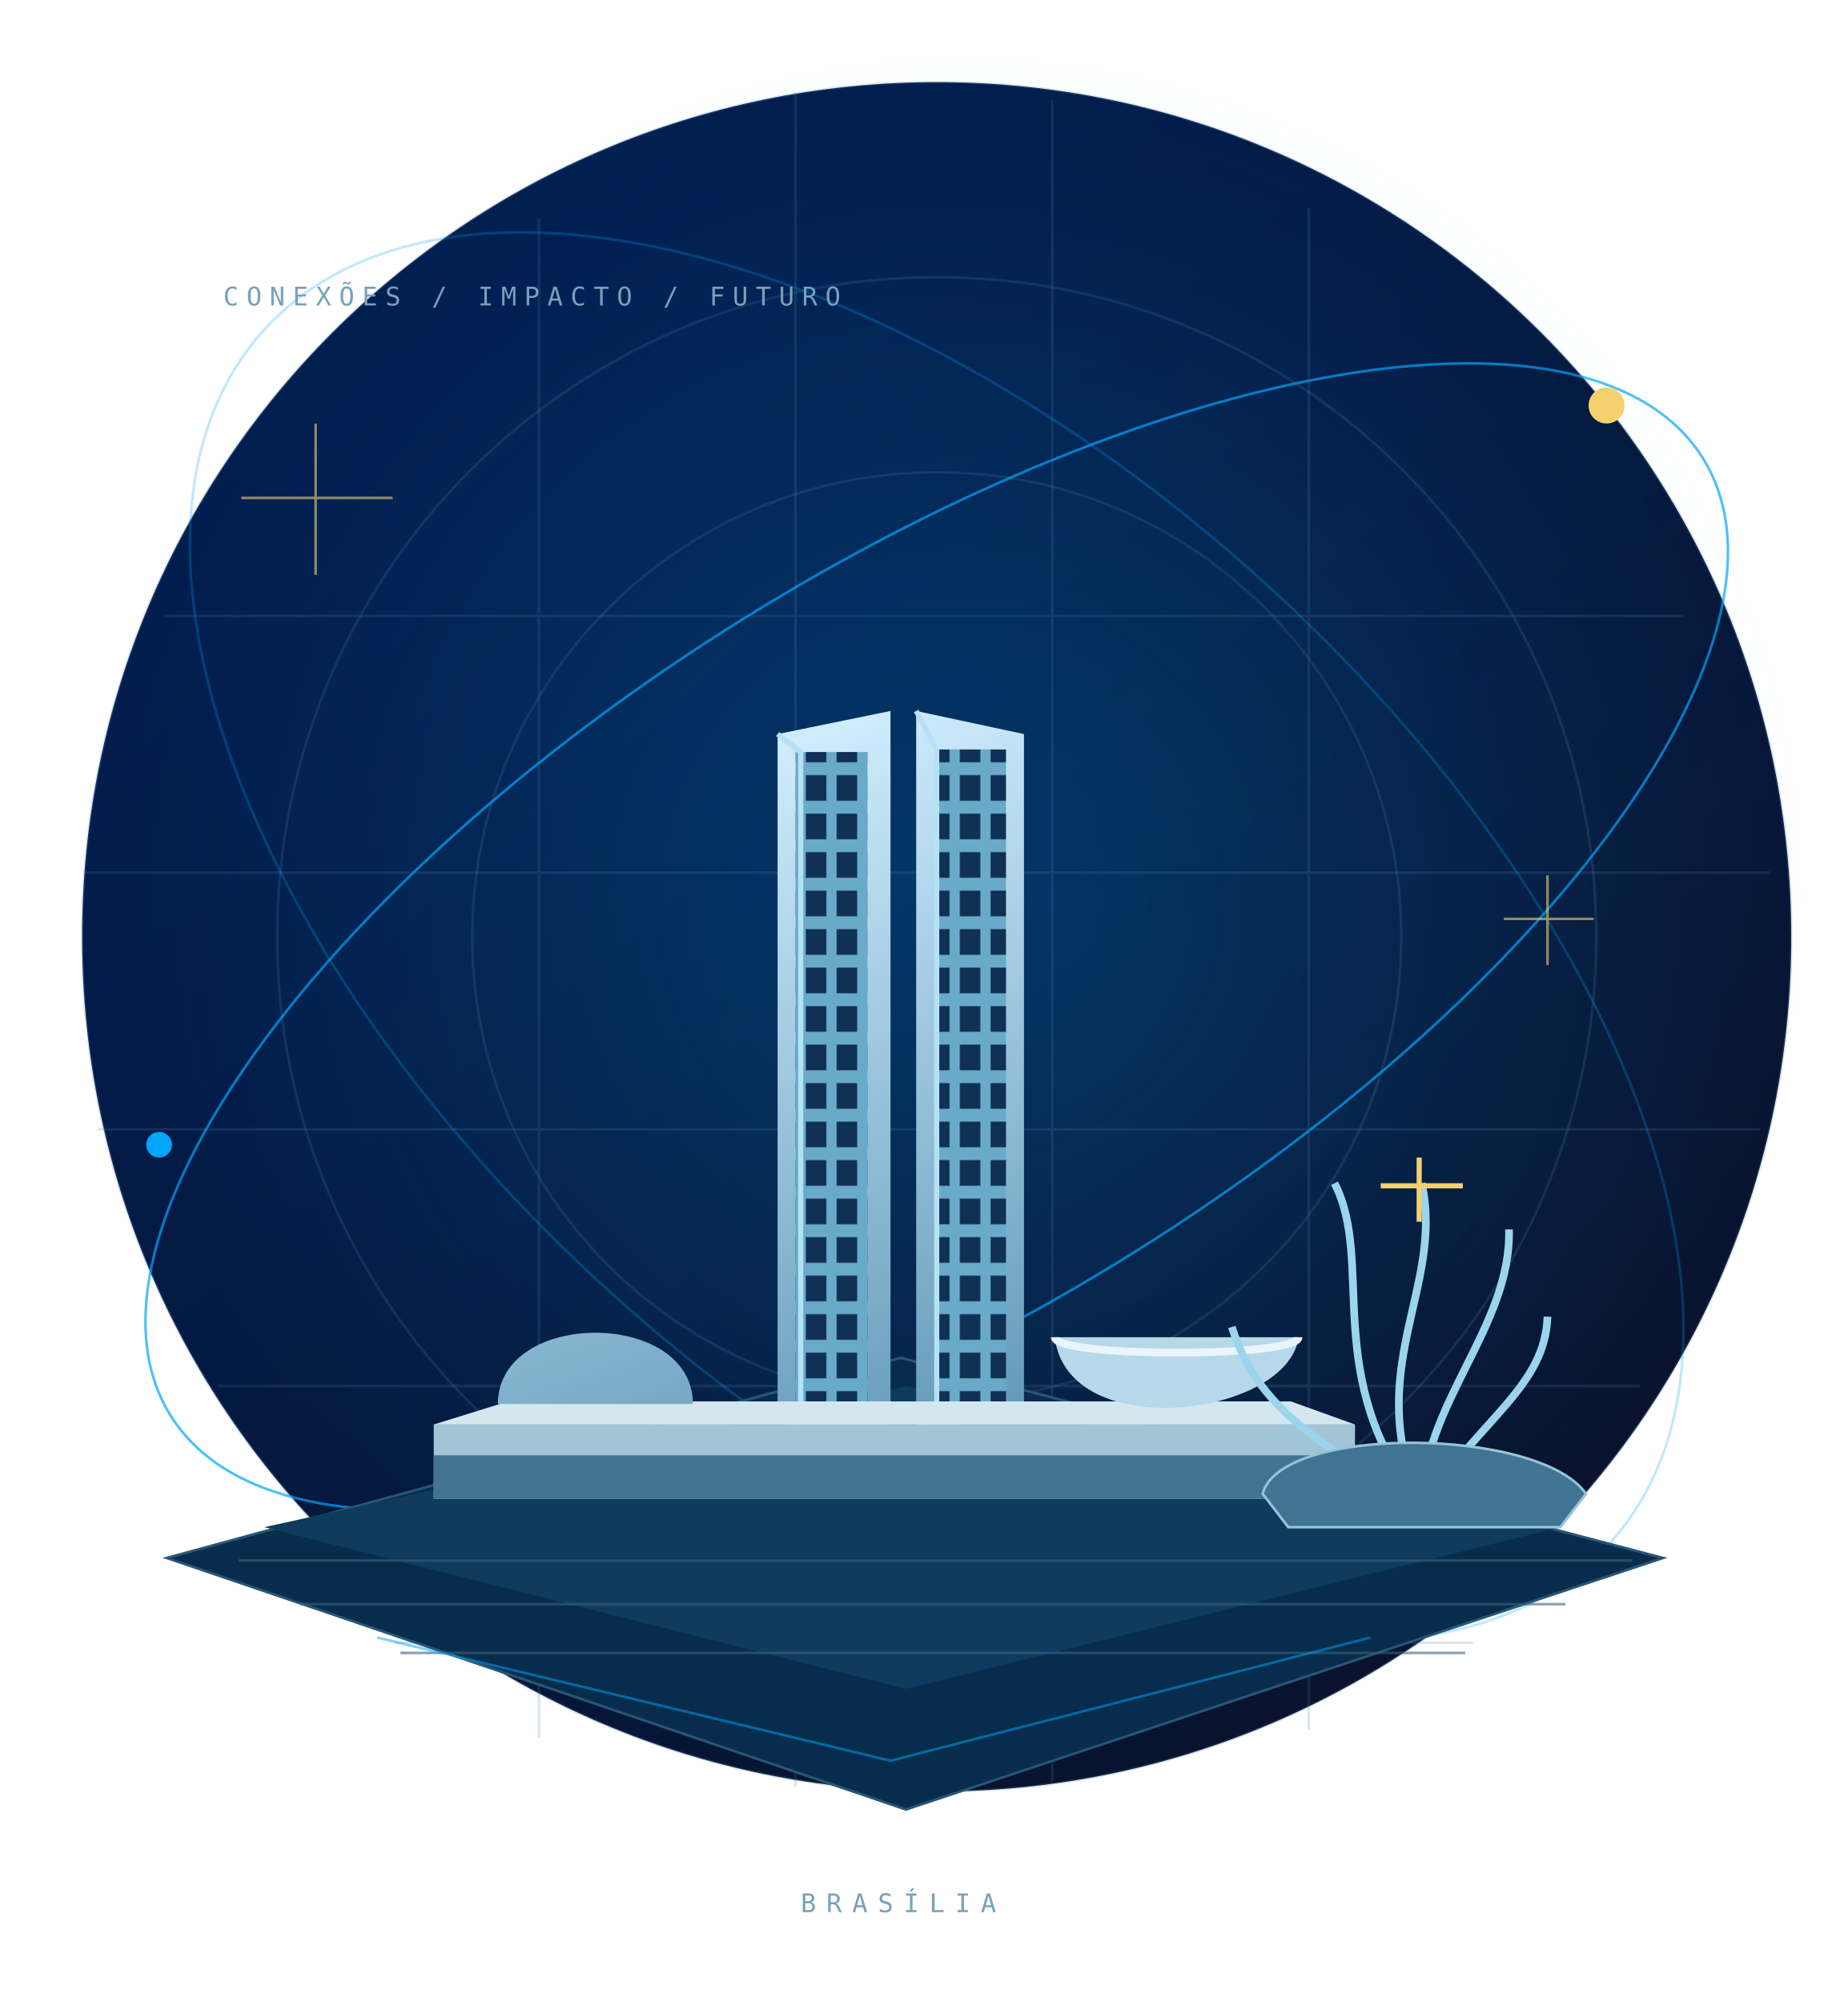
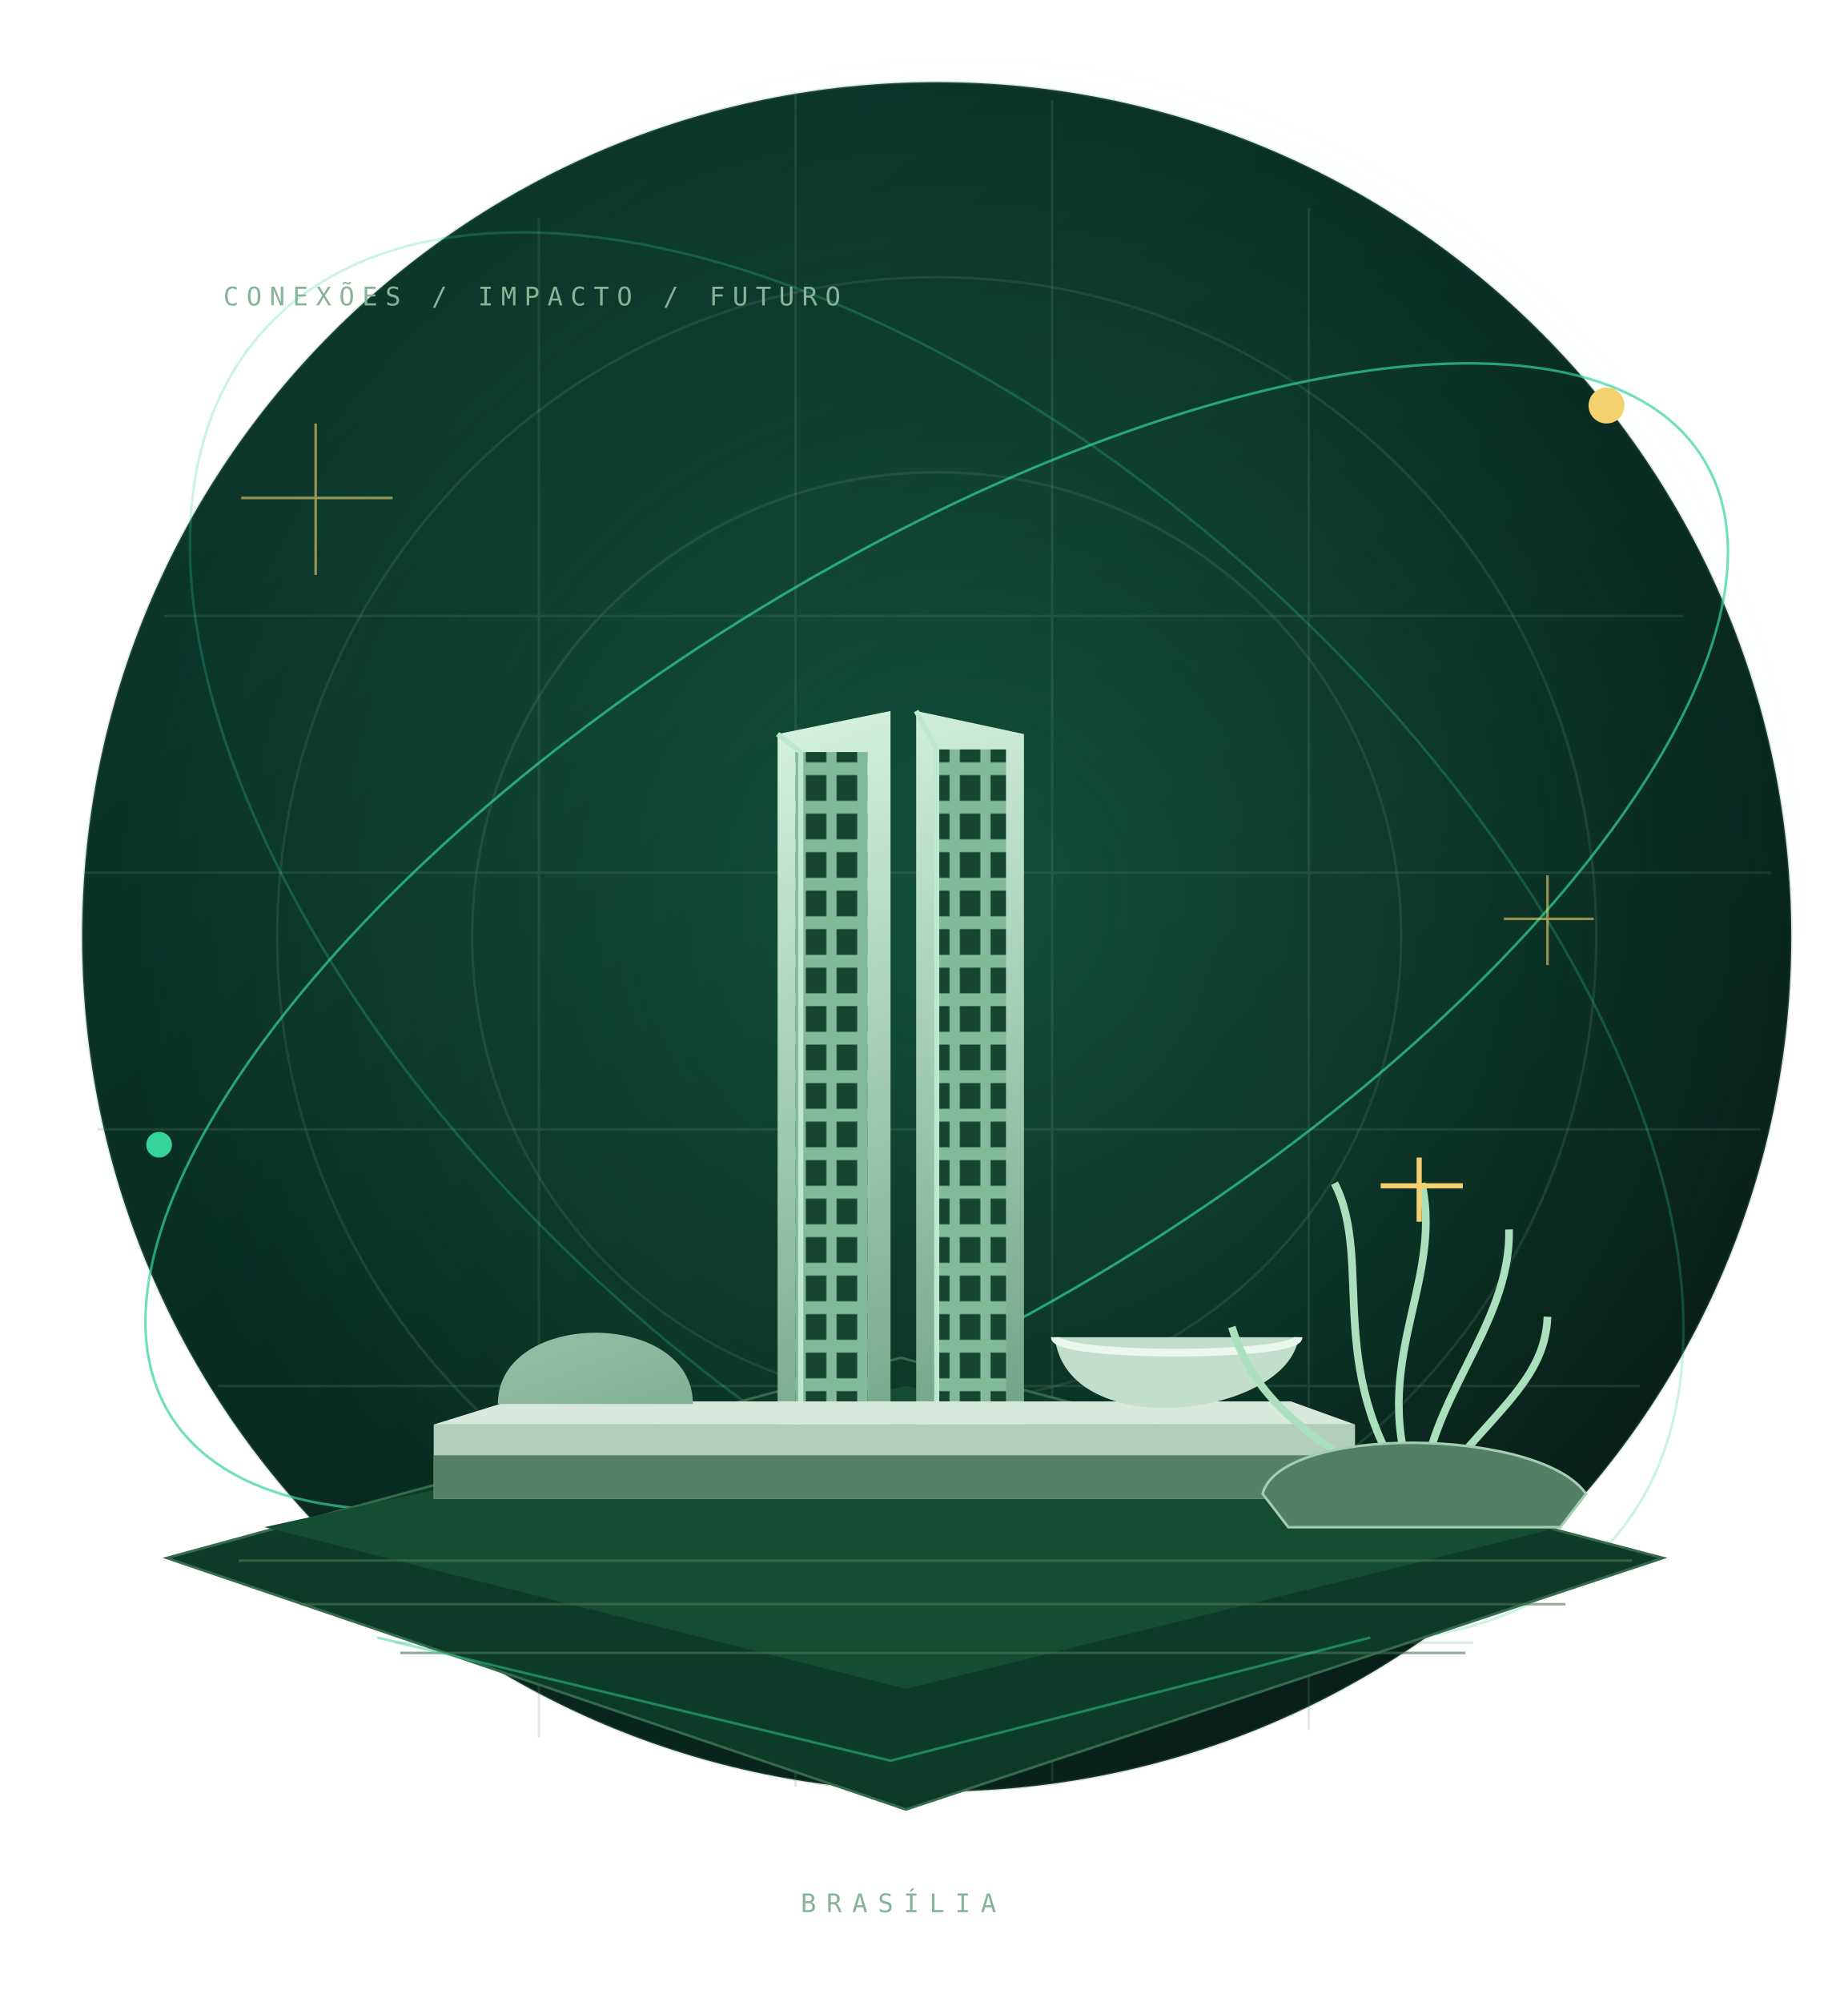
<svg xmlns="http://www.w3.org/2000/svg" width="720" height="780" viewBox="0 0 720 780" fill="none">
  <defs>
    <linearGradient id="sky" x1="70" y1="90" x2="590" y2="730" gradientUnits="userSpaceOnUse">
-       <stop stop-color="#001f54" />
-       <stop offset="1" stop-color="#0a1128" />
+       <stop stop-color="#0b392b" />
+       <stop offset="1" stop-color="#071c16" />
    </linearGradient>
    <linearGradient id="facade" x1="300" y1="280" x2="430" y2="630" gradientUnits="userSpaceOnUse">
-       <stop stop-color="#d3efff" />
-       <stop offset="1" stop-color="#4281a5" />
+       <stop stop-color="#d6f3df" />
+       <stop offset="1" stop-color="#528e6c" />
    </linearGradient>
    <radialGradient id="glow">
-       <stop stop-color="#00a6fb" stop-opacity=".22" />
-       <stop offset="1" stop-color="#00a6fb" stop-opacity="0" />
+       <stop stop-color="#34d399" stop-opacity=".22" />
+       <stop offset="1" stop-color="#34d399" stop-opacity="0" />
    </radialGradient>
    <pattern id="windows" width="12" height="15" patternUnits="userSpaceOnUse">
-       <path d="M0 0h12v15H0z" fill="#69aac8" />
-       <path d="M2 2h8v10H2z" fill="#103154" />
+       <path d="M0 0h12v15H0z" fill="#80ba98" />
+       <path d="M2 2h8v10H2z" fill="#164632" />
    </pattern>
  </defs>
  <circle cx="365" cy="365" r="333" fill="url(#sky)" />
  <circle cx="375" cy="350" r="330" fill="url(#glow)" />
-   <g stroke="#5486aa" stroke-opacity=".2">
+   <g stroke="#659575" stroke-opacity=".2">
    <path d="M64 240h592M33 340h657M38 440h648M85 540h554M154 640h420M210 85v592M310 36v660M410 39v655M510 81v593" />
    <circle cx="365" cy="365" r="333" />
    <circle cx="365" cy="365" r="257" />
    <circle cx="365" cy="365" r="181" />
  </g>
-   <g stroke="#00a6fb">
+   <g stroke="#34d399">
    <ellipse cx="365" cy="365" rx="352" ry="145" transform="rotate(-32 365 365)" stroke-opacity=".7" />
    <ellipse cx="365" cy="365" rx="353" ry="188" transform="rotate(42 365 365)" stroke-opacity=".25" />
  </g>
  <circle cx="626" cy="158" r="7" fill="#f4d06f" />
-   <circle cx="62" cy="446" r="5" fill="#00a6fb" />
+   <circle cx="62" cy="446" r="5" fill="#34d399" />
  <circle cx="544" cy="631" r="4" fill="#f4d06f" />
-   <path d="M65 607 351 529l297 78-295 98z" fill="#082c4c" stroke="#285675" />
-   <path d="m103 595 250-55 255 55-255 63z" fill="#0e3b5e" />
-   <path d="M93 608h543M117 625h493M156 644h415" stroke="#37637f" stroke-opacity=".6" />
+   <path d="M65 607 351 529l297 78-295 98z" fill="#0c3b29" stroke="#356b4c" />
+   <path d="m103 595 250-55 255 55-255 63z" fill="#144c34" />
+   <path d="M93 608h543M117 625h493M156 644h415" stroke="#487756" stroke-opacity=".6" />
  <path d="m303 286 44-9v280l-44 11zM357 277l42 9v282l-42-11z" fill="url(#facade)" />
  <path d="M310 293h28v256h-28zM365 292h27v258h-27z" fill="url(#windows)" />
-   <path d="m303 286 9 7v261l-9 14M357 277l8 15v258l-8 7" stroke="#b5e1f4" stroke-width="2" />
-   <path d="M169 555h359v29H169z" fill="#a2c5d6" />
-   <path d="M169 567h359v17H169z" fill="#447392" />
-   <path d="m169 555 29-9h305l25 9z" fill="#d4e7ee" />
+   <path d="m303 286 9 7v261l-9 14M357 277l8 15v258l-8 7" stroke="#bee8ce" stroke-width="2" />
+   <path d="M169 555h359v29H169z" fill="#b0ceb9" />
+   <path d="M169 567h359v17H169z" fill="#568164" />
+   <path d="m169 555 29-9h305l25 9z" fill="#d6e9dc" />
  <path d="M194 547c0-37 76-37 76 0z" fill="url(#facade)" />
-   <path d="M411 521h95c-4 31-90 42-95 0z" fill="#b7d8e8" />
-   <path d="M411 521c0 8 95 8 95 0" stroke="#e8f6fc" stroke-width="3" />
-   <g stroke="#9ad5ed" stroke-width="3">
+   <path d="M411 521h95c-4 31-90 42-95 0z" fill="#c1dfcc" />
+   <path d="M411 521c0 8 95 8 95 0" stroke="#eaf7ee" stroke-width="3" />
+   <g stroke="#aae0bc" stroke-width="3">
    <path d="M554 587c-40-50-18-95-34-126M554 587c-24-53 9-85 0-126M554 587c0-40 35-70 34-108M554 587c24-35 48-47 49-74M554 587c-40-25-64-38-74-70" />
  </g>
-   <path d="M492 582c7-27 108-26 126 0l-10 13H502z" fill="#417493" stroke="#95c4d9" />
+   <path d="M492 582c7-27 108-26 126 0l-10 13H502z" fill="#528064" stroke="#a6cdb3" />
  <path d="M538 462h32M553 451v25" stroke="#f4d06f" stroke-width="2" />
-   <path d="m147 638 200 48 187-48" stroke="#00a6fb" stroke-opacity=".5" />
+   <path d="m147 638 200 48 187-48" stroke="#34d399" stroke-opacity=".5" />
  <path d="M94 194h59M123 165v59M586 358h35M603 341v35" stroke="#f4d06f" stroke-opacity=".6" />
-   <text x="87" y="119" fill="#76a1bc" font-family="monospace" font-size="10" letter-spacing="3">CONEXÕES / IMPACTO / FUTURO</text>
-   <text x="312" y="745" fill="#76a1bc" font-family="monospace" font-size="10" letter-spacing="4">BRASÍLIA</text>
+   <text x="87" y="119" fill="#89b398" font-family="monospace" font-size="10" letter-spacing="3">CONEXÕES / IMPACTO / FUTURO</text>
+   <text x="312" y="745" fill="#89b398" font-family="monospace" font-size="10" letter-spacing="4">BRASÍLIA</text>
</svg>
